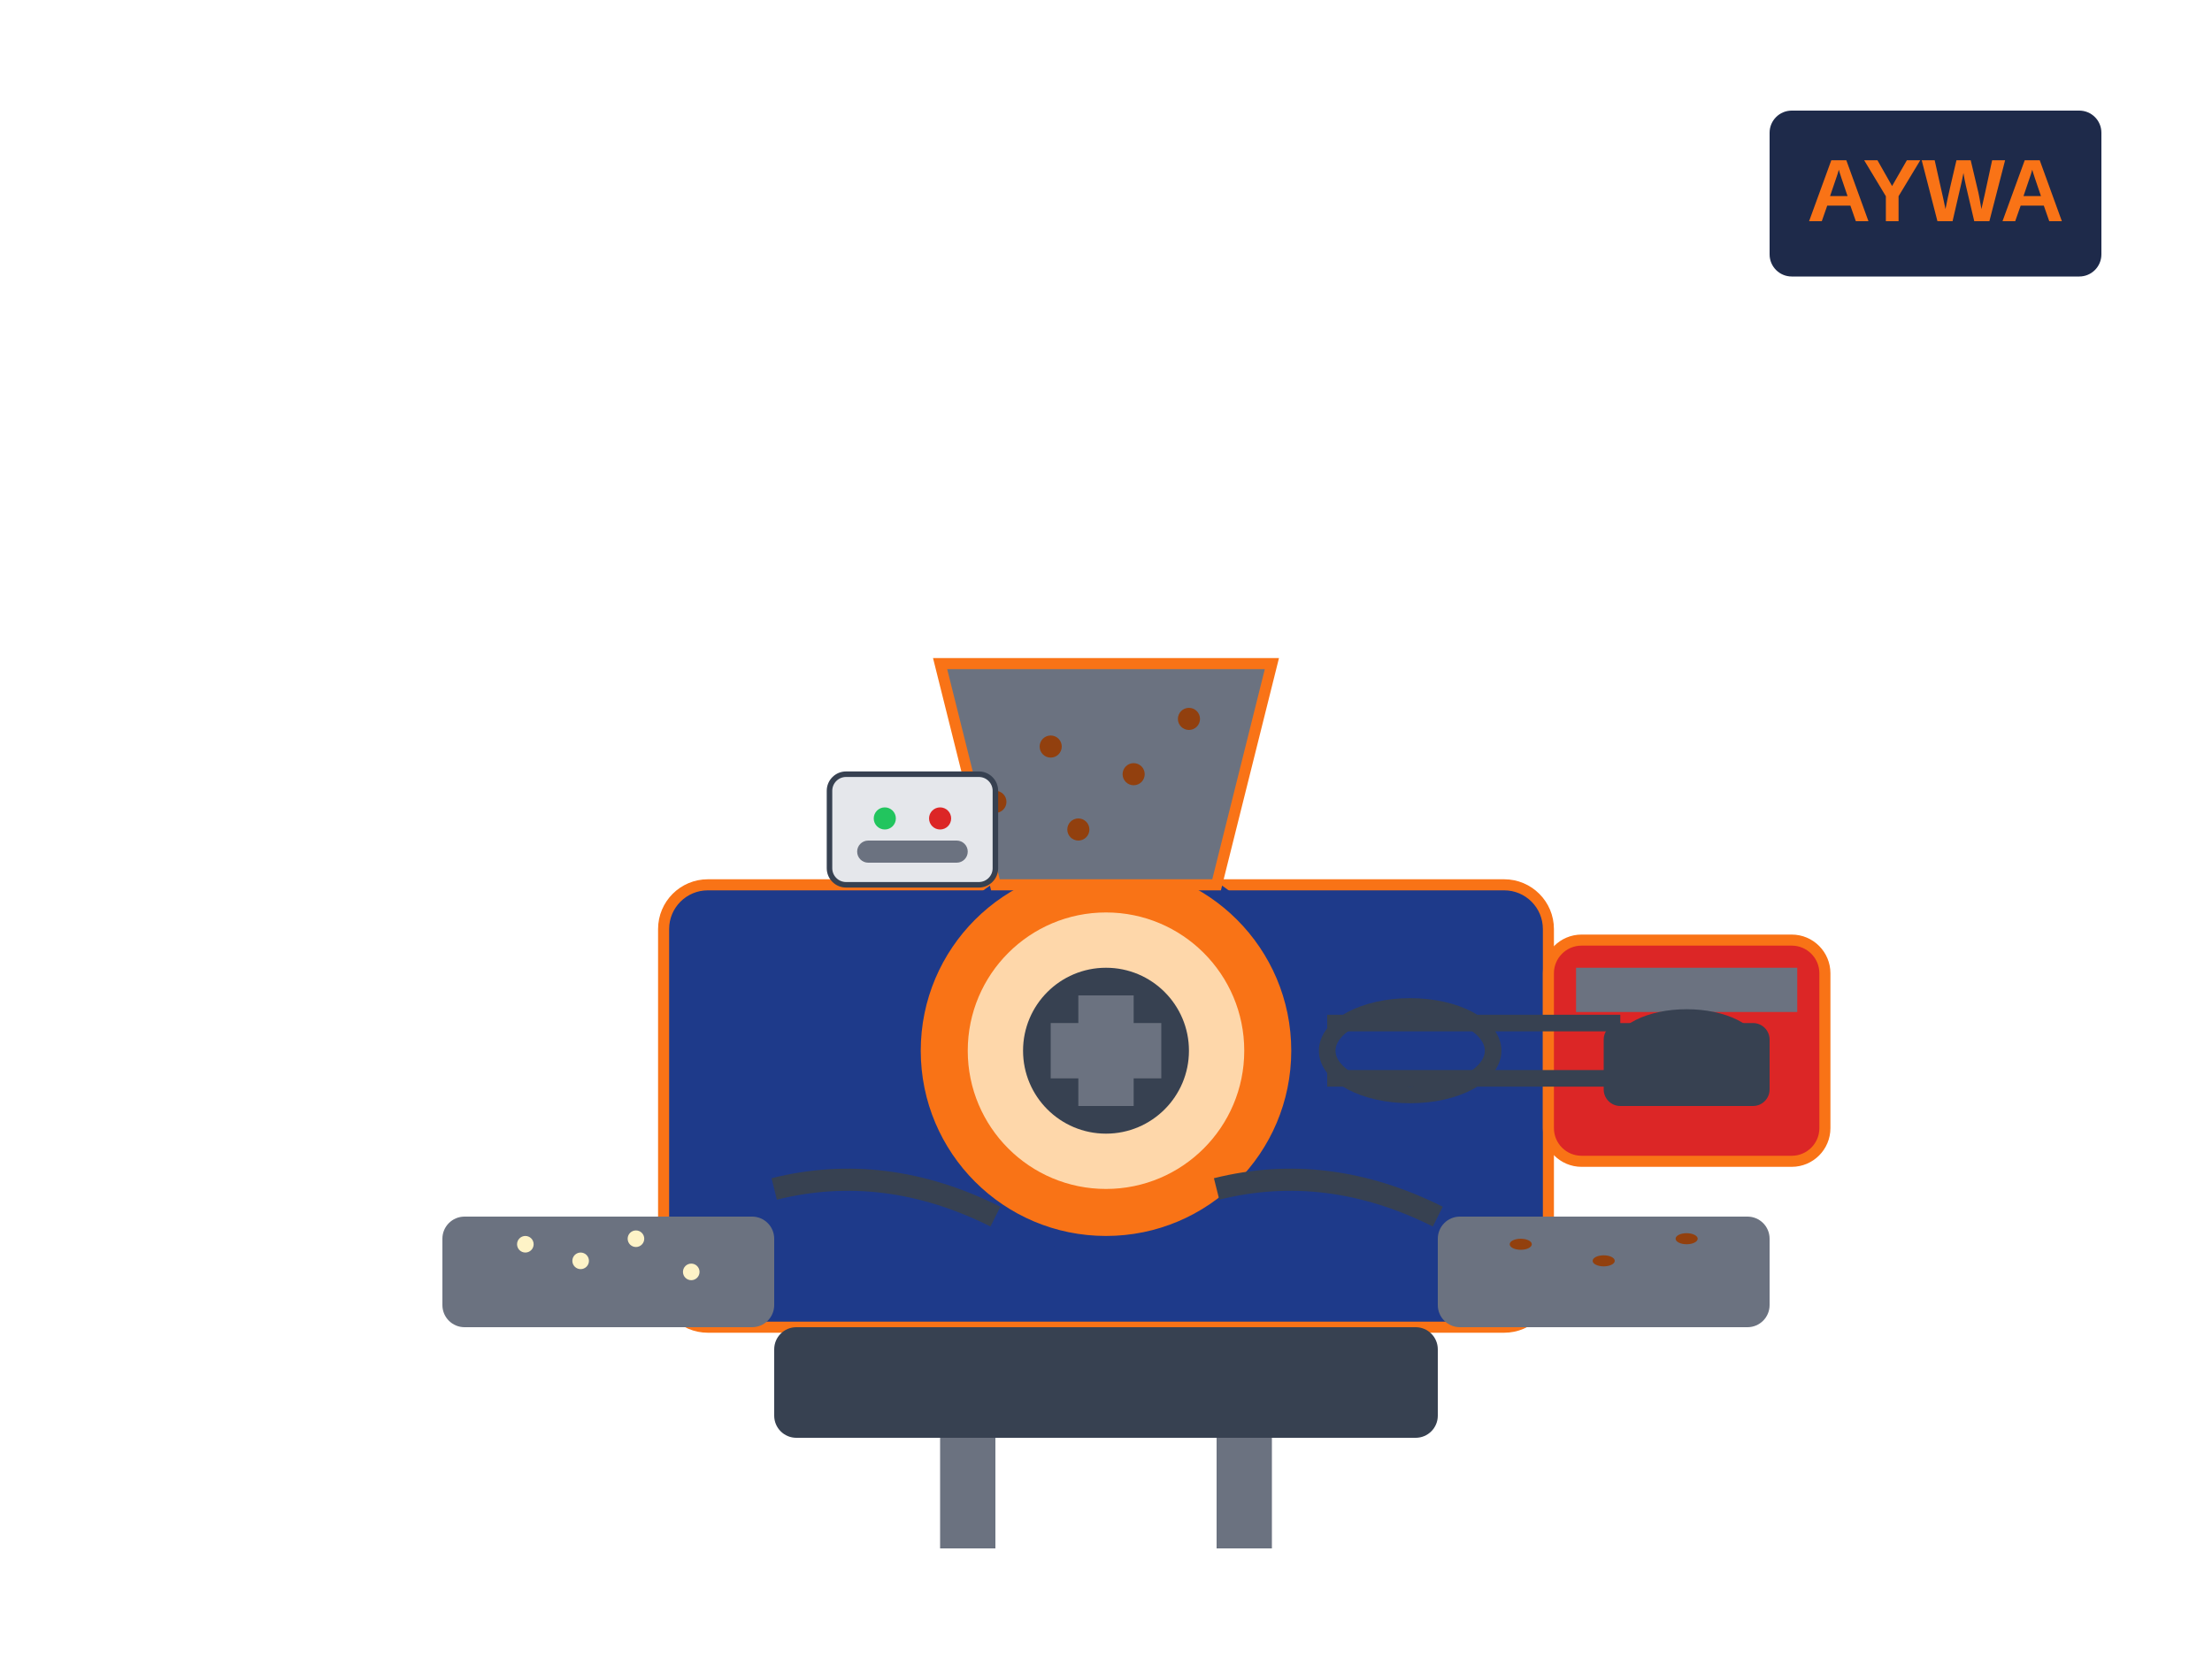
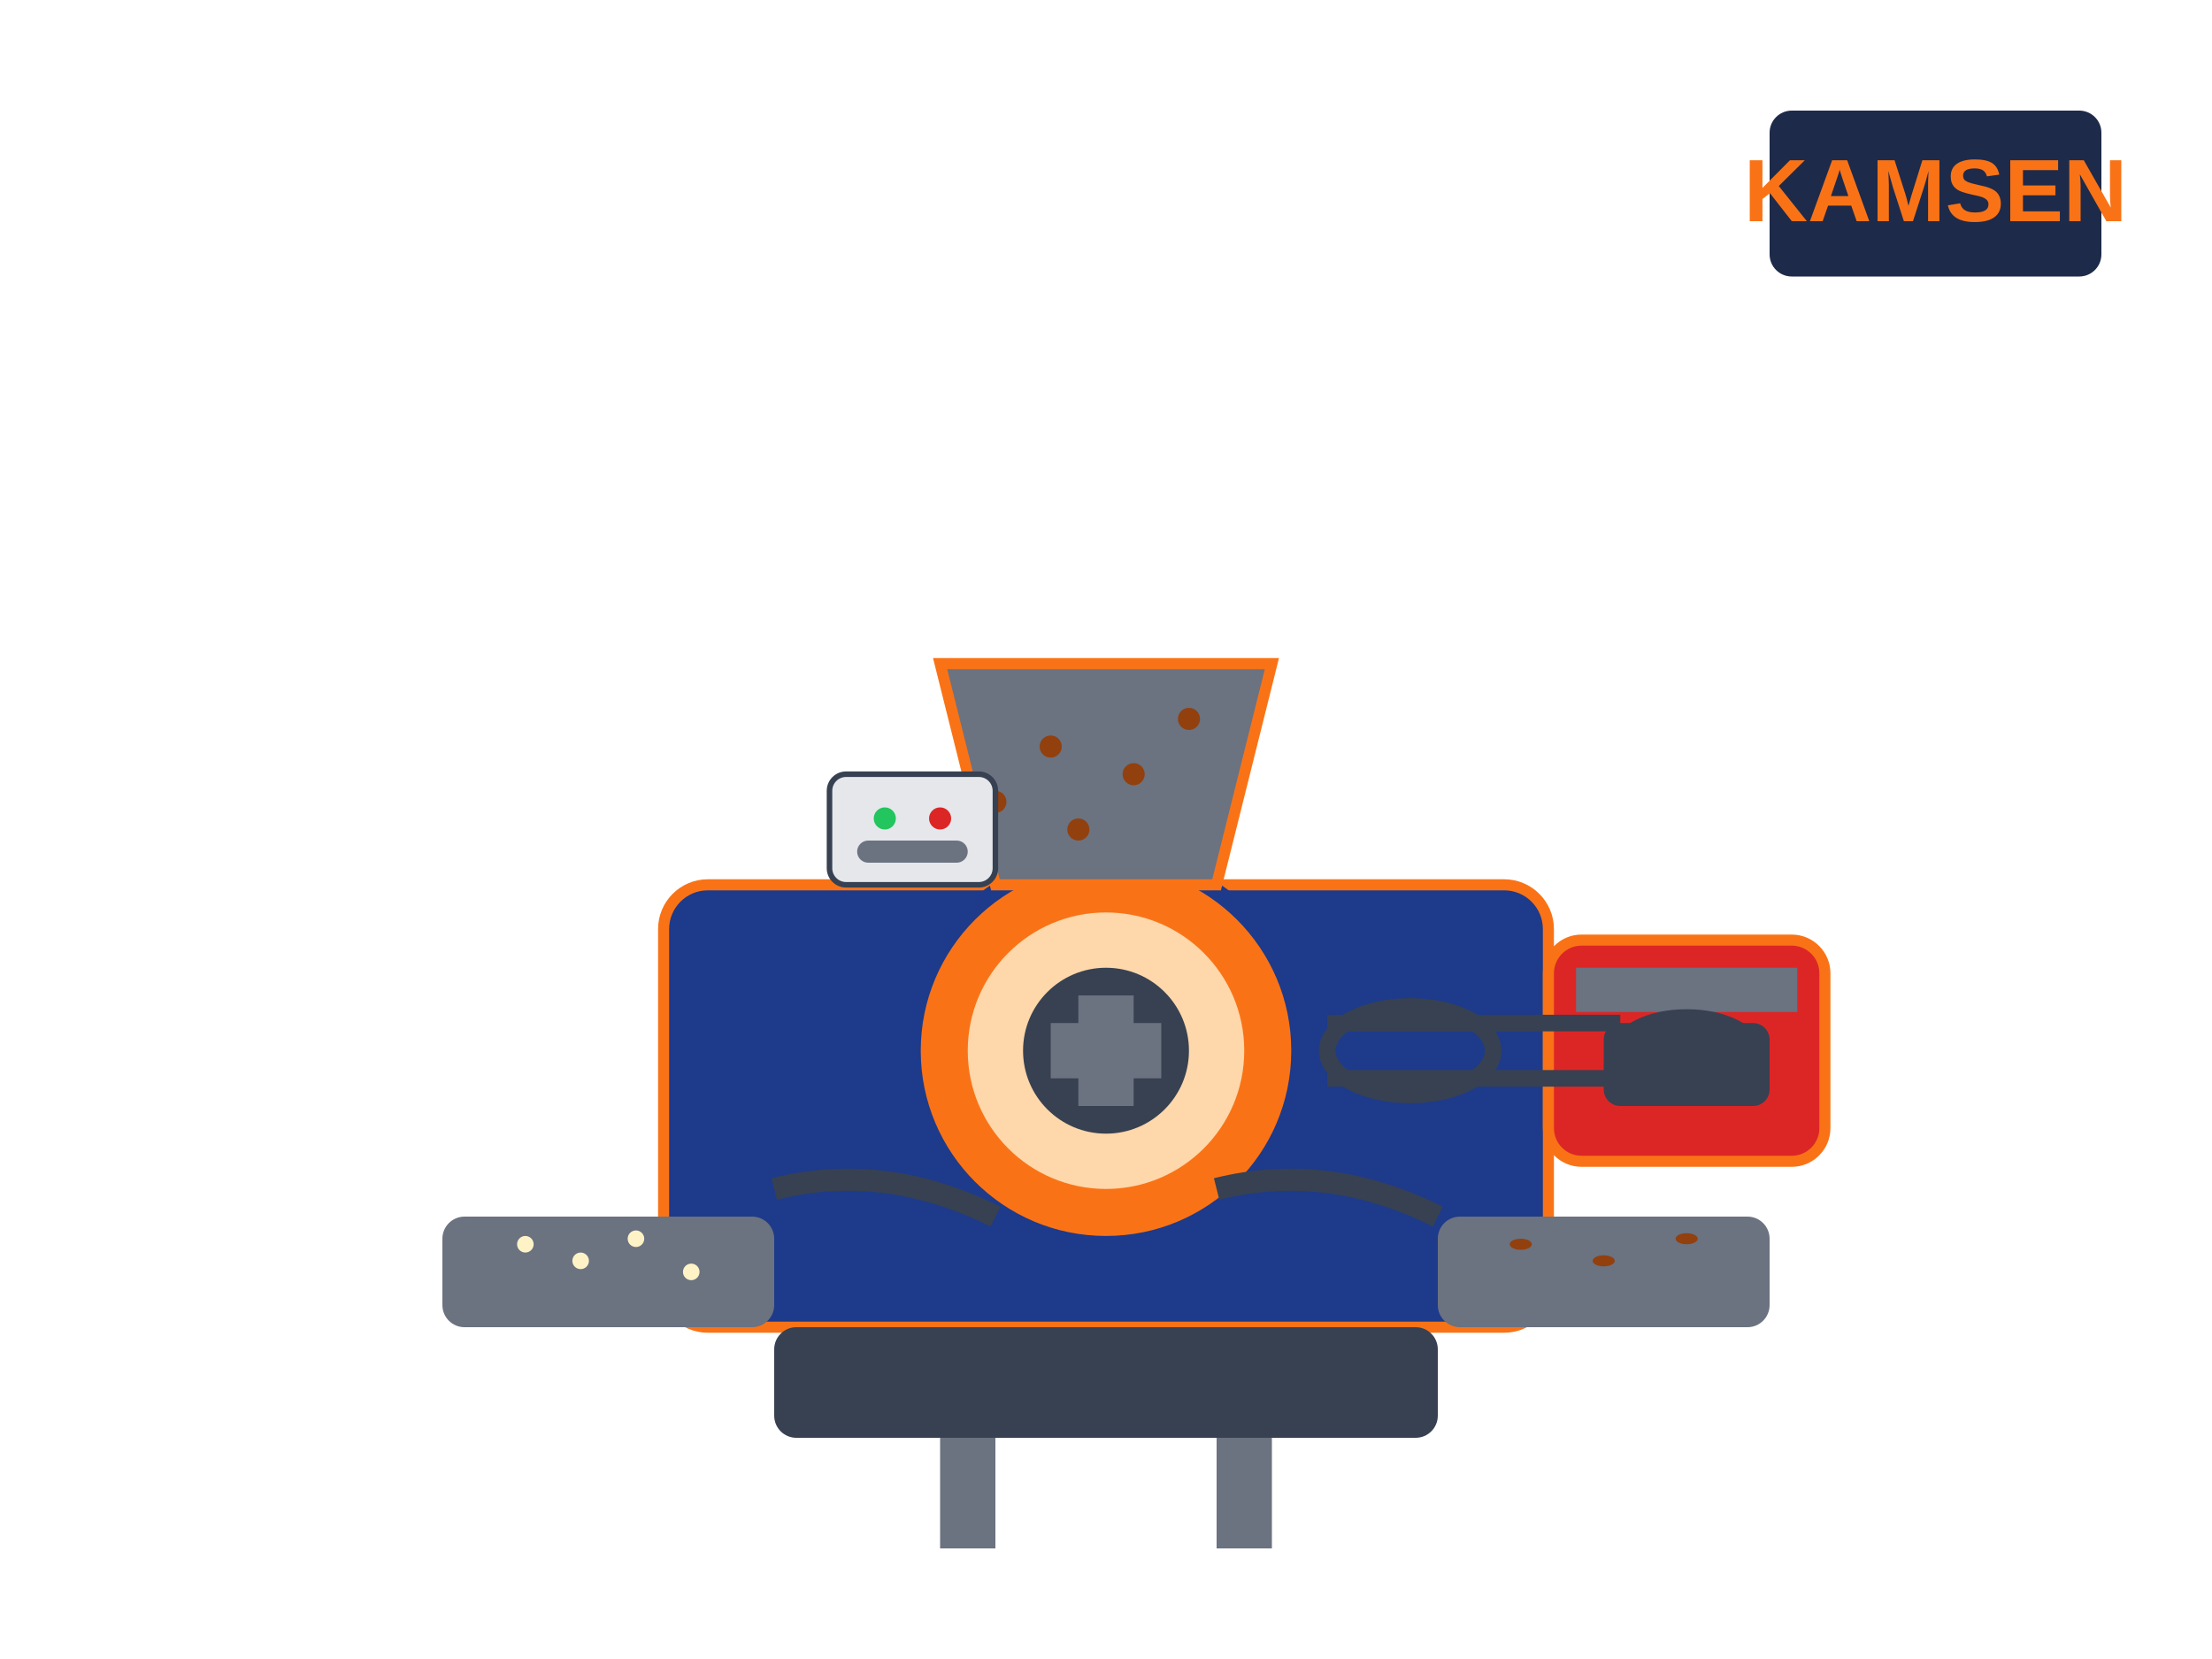
<svg xmlns="http://www.w3.org/2000/svg" width="400" height="300" viewBox="0 0 400 300" fill="none">
  <rect x="120" y="160" width="160" height="80" rx="8" fill="#1e3a8a" stroke="#f97316" stroke-width="2" />
  <circle cx="200" cy="190" r="35" fill="#f97316" stroke="#1e3a8a" stroke-width="3" />
  <circle cx="200" cy="190" r="25" fill="#fed7aa" />
  <circle cx="200" cy="190" r="15" fill="#374151" />
  <rect x="195" y="180" width="10" height="20" fill="#6b7280" />
  <rect x="190" y="185" width="20" height="10" fill="#6b7280" />
  <path d="M170 120 L230 120 L220 160 L180 160 Z" fill="#6b7280" stroke="#f97316" stroke-width="2" />
  <circle cx="190" cy="135" r="2" fill="#92400e" />
  <circle cx="205" cy="140" r="2" fill="#92400e" />
  <circle cx="180" cy="145" r="2" fill="#92400e" />
  <circle cx="215" cy="130" r="2" fill="#92400e" />
  <circle cx="195" cy="150" r="2" fill="#92400e" />
  <rect x="280" y="170" width="50" height="40" rx="6" fill="#dc2626" stroke="#f97316" stroke-width="2" />
  <rect x="285" y="175" width="40" height="8" fill="#6b7280" />
  <rect x="290" y="185" width="30" height="15" rx="3" fill="#374151" />
  <ellipse cx="255" cy="190" rx="15" ry="8" fill="none" stroke="#374151" stroke-width="3" />
  <ellipse cx="305" cy="190" rx="12" ry="6" fill="none" stroke="#374151" stroke-width="3" />
  <path d="M240 185 L293 185" stroke="#374151" stroke-width="3" />
  <path d="M240 195 L293 195" stroke="#374151" stroke-width="3" />
  <rect x="80" y="220" width="60" height="20" rx="4" fill="#6b7280" />
  <path d="M140 215 Q160 210 180 220" stroke="#374151" stroke-width="4" fill="none" />
  <circle cx="95" cy="225" r="1.5" fill="#fef3c7" />
  <circle cx="105" cy="228" r="1.5" fill="#fef3c7" />
  <circle cx="115" cy="224" r="1.5" fill="#fef3c7" />
  <circle cx="125" cy="230" r="1.5" fill="#fef3c7" />
  <rect x="260" y="220" width="60" height="20" rx="4" fill="#6b7280" />
  <path d="M220 215 Q240 210 260 220" stroke="#374151" stroke-width="4" fill="none" />
  <ellipse cx="275" cy="225" rx="2" ry="1" fill="#92400e" />
  <ellipse cx="290" cy="228" rx="2" ry="1" fill="#92400e" />
  <ellipse cx="305" cy="224" rx="2" ry="1" fill="#92400e" />
  <rect x="140" y="240" width="120" height="20" rx="4" fill="#374151" />
  <rect x="170" y="260" width="10" height="20" fill="#6b7280" />
  <rect x="220" y="260" width="10" height="20" fill="#6b7280" />
  <rect x="150" y="140" width="30" height="20" rx="3" fill="#e5e7eb" stroke="#374151" stroke-width="1" />
  <circle cx="160" cy="148" r="2" fill="#22c55e" />
  <circle cx="170" cy="148" r="2" fill="#dc2626" />
  <rect x="155" y="152" width="20" height="4" rx="2" fill="#6b7280" />
  <rect x="320" y="20" width="60" height="30" rx="4" fill="#1e2a4a" />
-   <text x="350" y="40" text-anchor="middle" fill="#f97316" font-family="Arial, sans-serif" font-size="16" font-weight="bold">AYWA</text>
+   <text x="350" y="40" text-anchor="middle" fill="#f97316" font-family="Arial, sans-serif" font-size="16" font-weight="bold">KAMSEN</text>
</svg>
